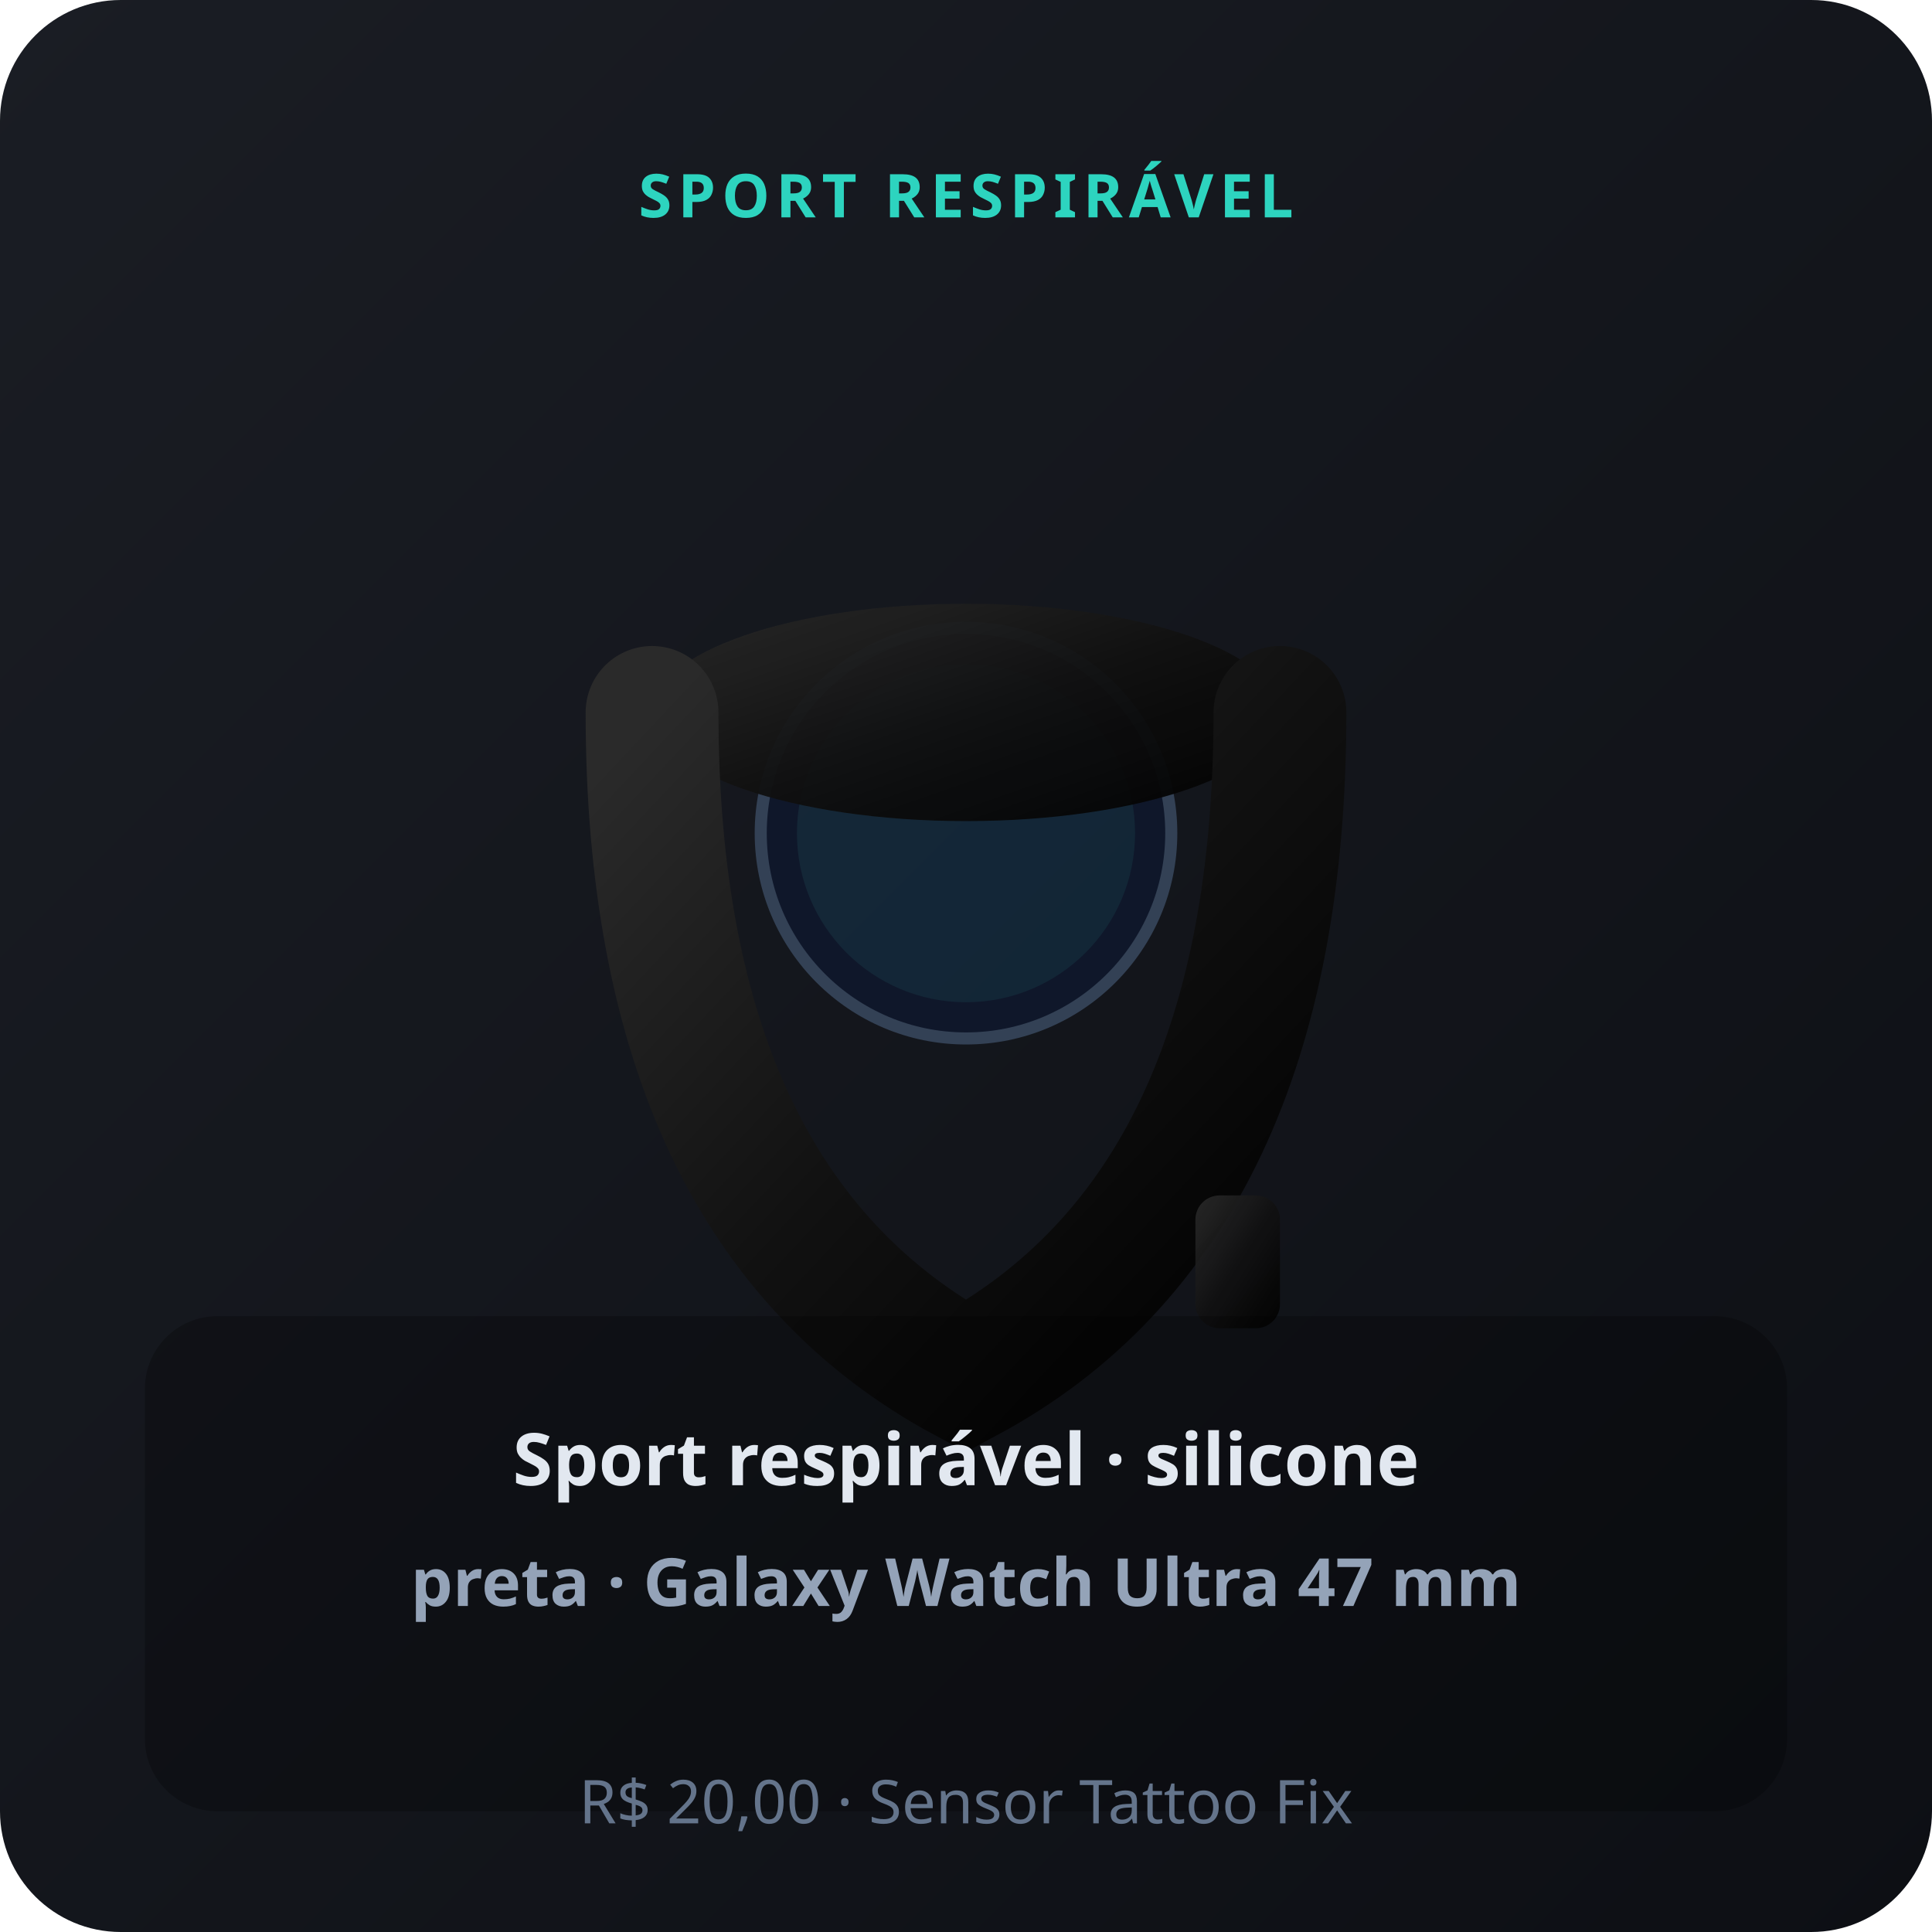
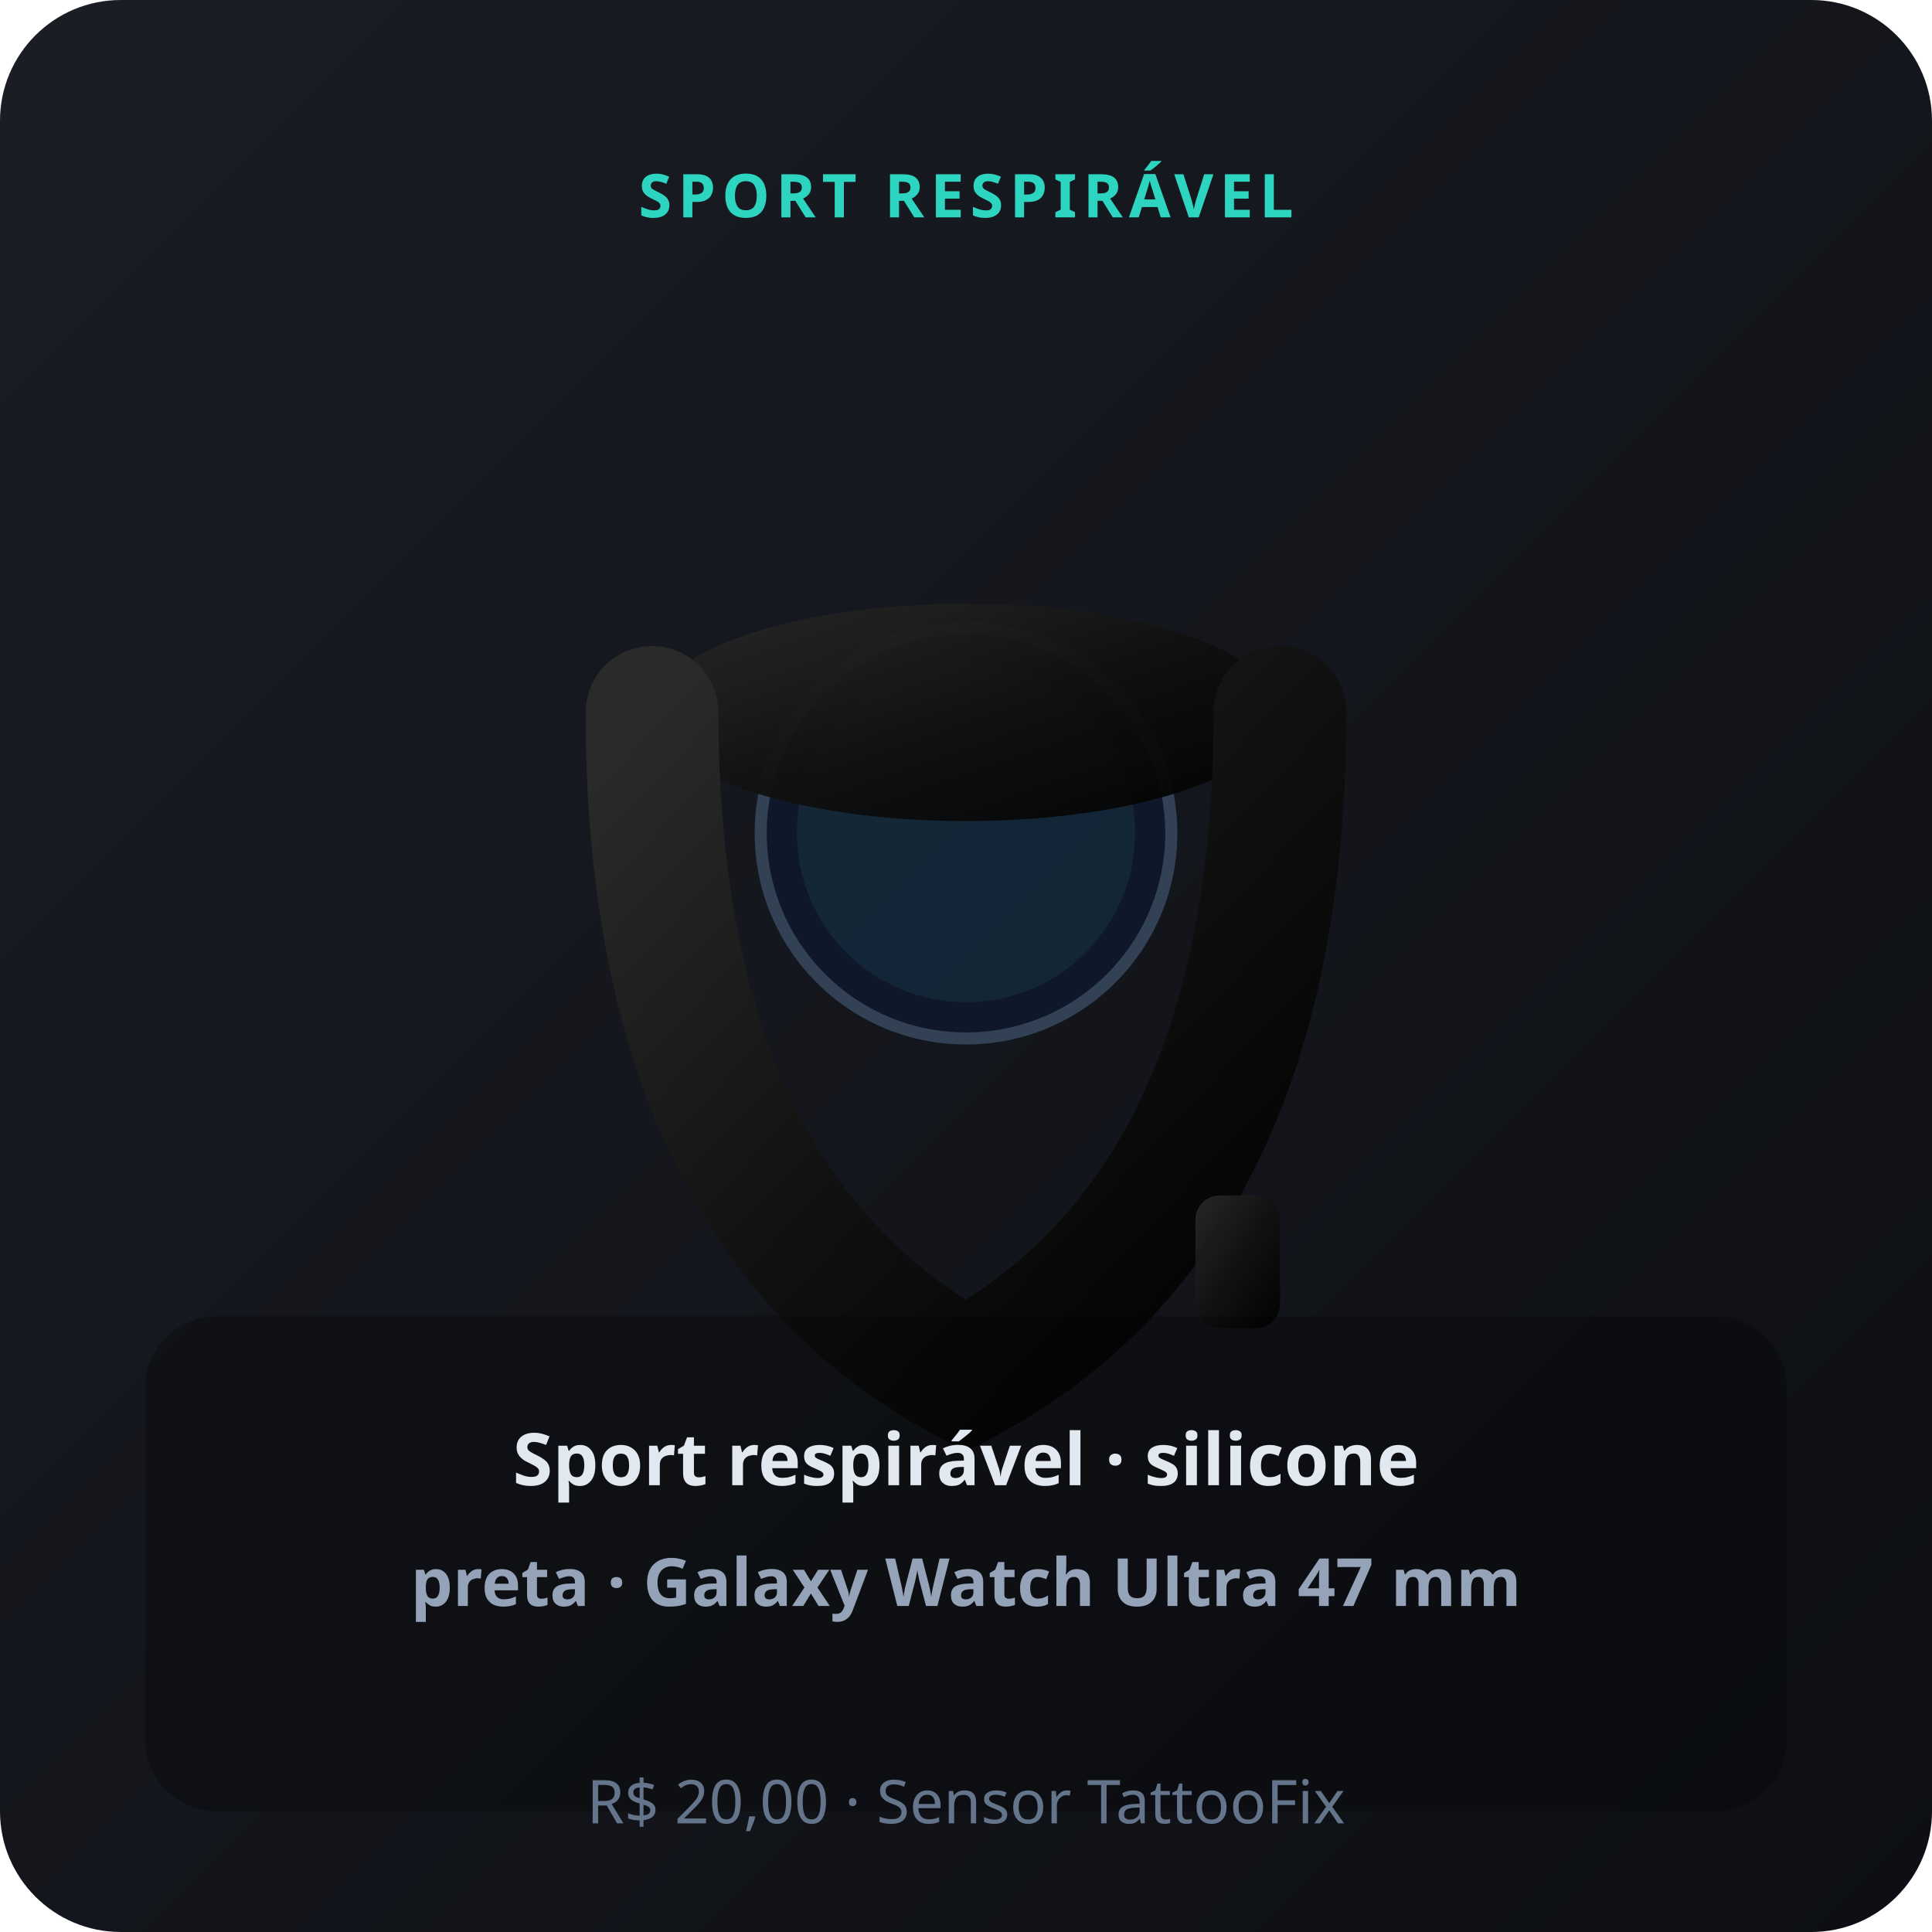
<svg xmlns="http://www.w3.org/2000/svg" viewBox="0 0 320 320" role="img" aria-label="Pulseira de Silicone Sport Respirável — preta (Galaxy Watch Ultra 47mm)">
  <defs>
    <linearGradient id="bgpulseirasportairpreta4249" x1="0%" y1="0%" x2="100%" y2="100%">
      <stop offset="0%" stop-color="#1a1d24" />
      <stop offset="100%" stop-color="#0d0f14" />
    </linearGradient>
    <linearGradient id="bandpulseirasportairpreta4249" x1="0%" y1="0%" x2="100%" y2="100%">
      <stop offset="0%" stop-color="#2a2a2a" />
      <stop offset="50%" stop-color="#111111" />
      <stop offset="100%" stop-color="#000000" />
    </linearGradient>
    <linearGradient id="accentpulseirasportairpreta4249" x1="0%" y1="0%" x2="100%" y2="100%">
      <stop offset="0%" stop-color="#5eead4" />
      <stop offset="100%" stop-color="#2dd4bf" />
    </linearGradient>
  </defs>
  <rect width="320" height="320" rx="20" fill="url(#bgpulseirasportairpreta4249)" />
  <text x="160" y="36" text-anchor="middle" fill="#2dd4bf" font-family="system-ui,sans-serif" font-size="10" font-weight="700" letter-spacing="1">SPORT RESPIRÁVEL</text>
  <rect x="148" y="108" width="24" height="20" rx="6" fill="#1e293b" stroke="url(#accentpulseirasportairpreta4249)" stroke-width="1.5" />
  <circle cx="160" cy="138" r="34" fill="#0f172a" stroke="#334155" stroke-width="2" />
  <circle cx="160" cy="138" r="28" fill="url(#accentpulseirasportairpreta4249)" opacity="0.08" />
  <ellipse cx="160" cy="118" rx="52" ry="18" fill="url(#bandpulseirasportairpreta4249)" opacity="0.95" />
  <path d="M108 118 Q108 200 160 228 Q212 200 212 118" fill="none" stroke="url(#bandpulseirasportairpreta4249)" stroke-width="22" stroke-linecap="round" />
  <rect x="198" y="198" width="14" height="22" rx="4" fill="url(#bandpulseirasportairpreta4249)" opacity="0.9" />
  <rect x="24" y="218" width="272" height="82" rx="12" fill="#000" fill-opacity="0.25" />
  <text x="160" y="246" text-anchor="middle" fill="#e2e8f0" font-family="system-ui,sans-serif" font-size="12" font-weight="700">Sport respirável · silicone</text>
  <text x="160" y="266" text-anchor="middle" fill="#94a3b8" font-family="system-ui,sans-serif" font-size="11" font-weight="600">preta · Galaxy Watch Ultra 47 mm</text>
-   <text x="160" y="302" text-anchor="middle" fill="#64748b" font-family="system-ui,sans-serif" font-size="10">R$ 20,00 · Sensor Tattoo Fix</text>
+   <text x="160" y="302" text-anchor="middle" fill="#64748b" font-family="system-ui,sans-serif" font-size="10">R$ 20,00 · Sensor TattooFix</text>
</svg>
